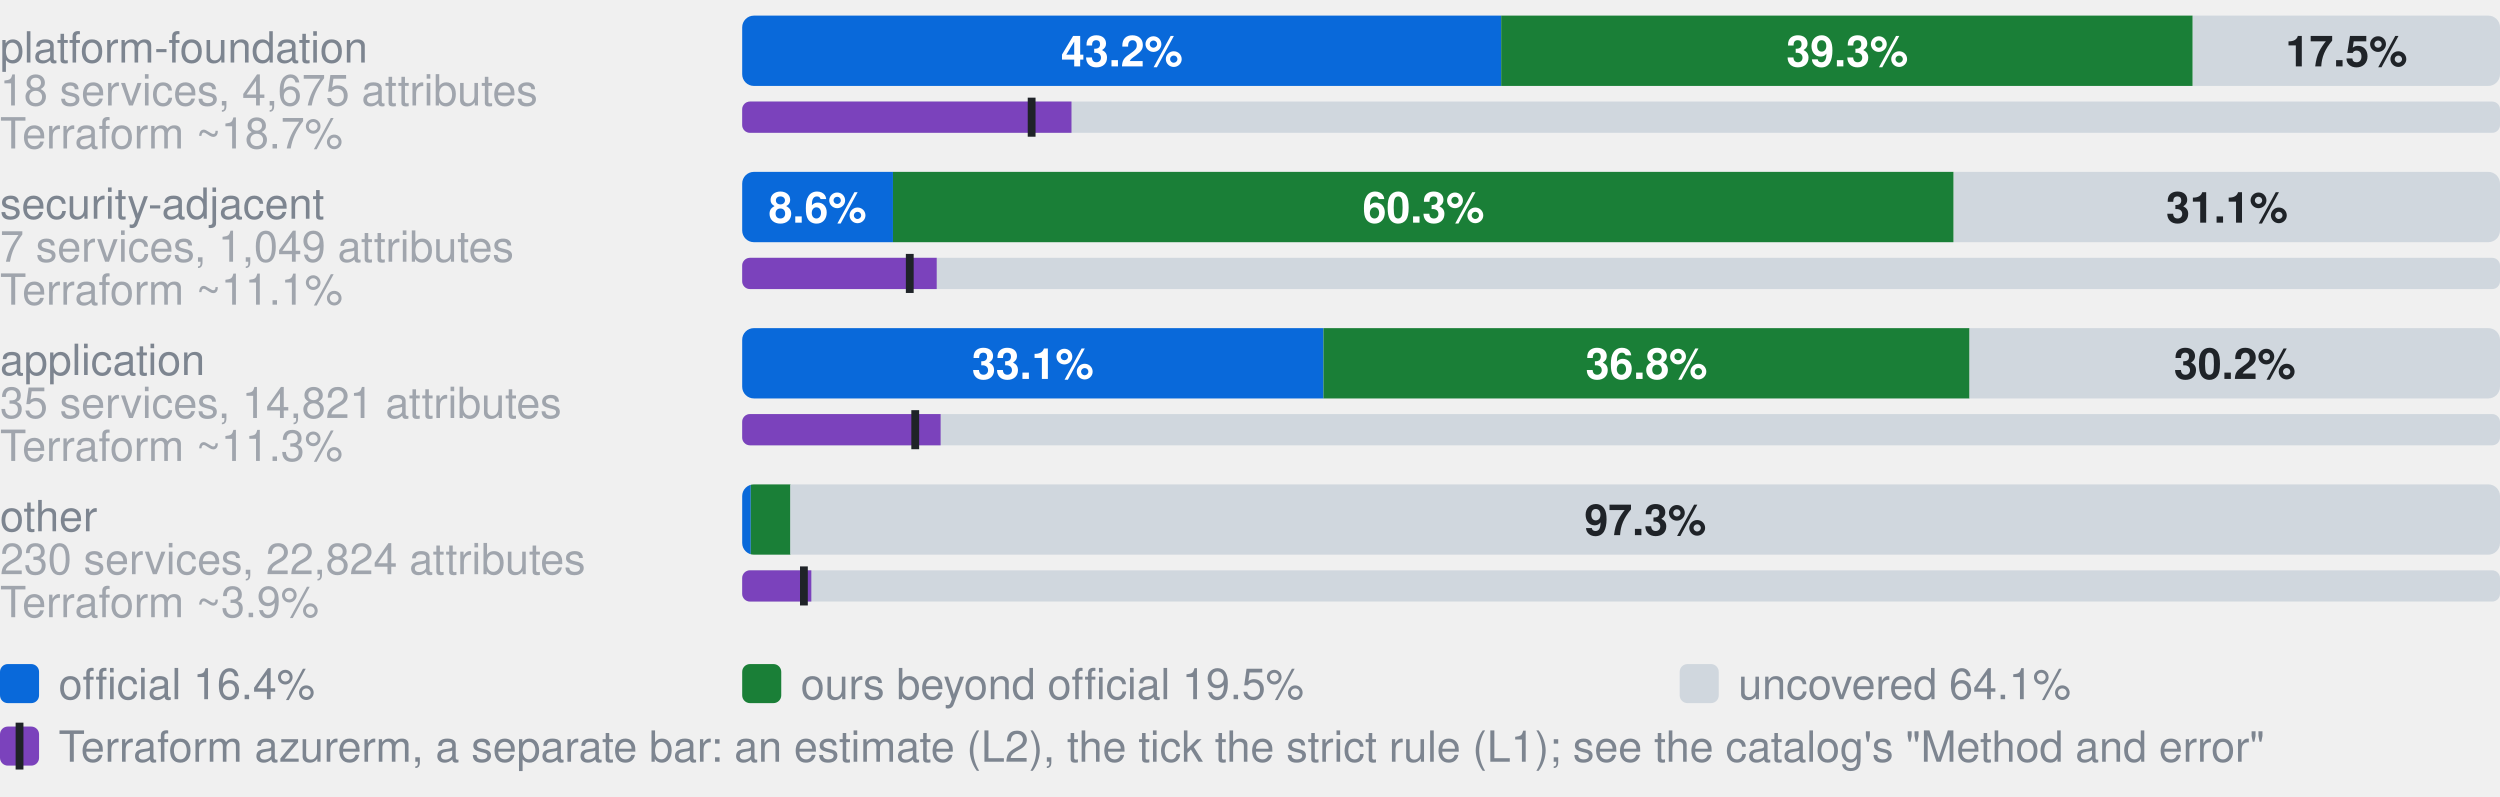
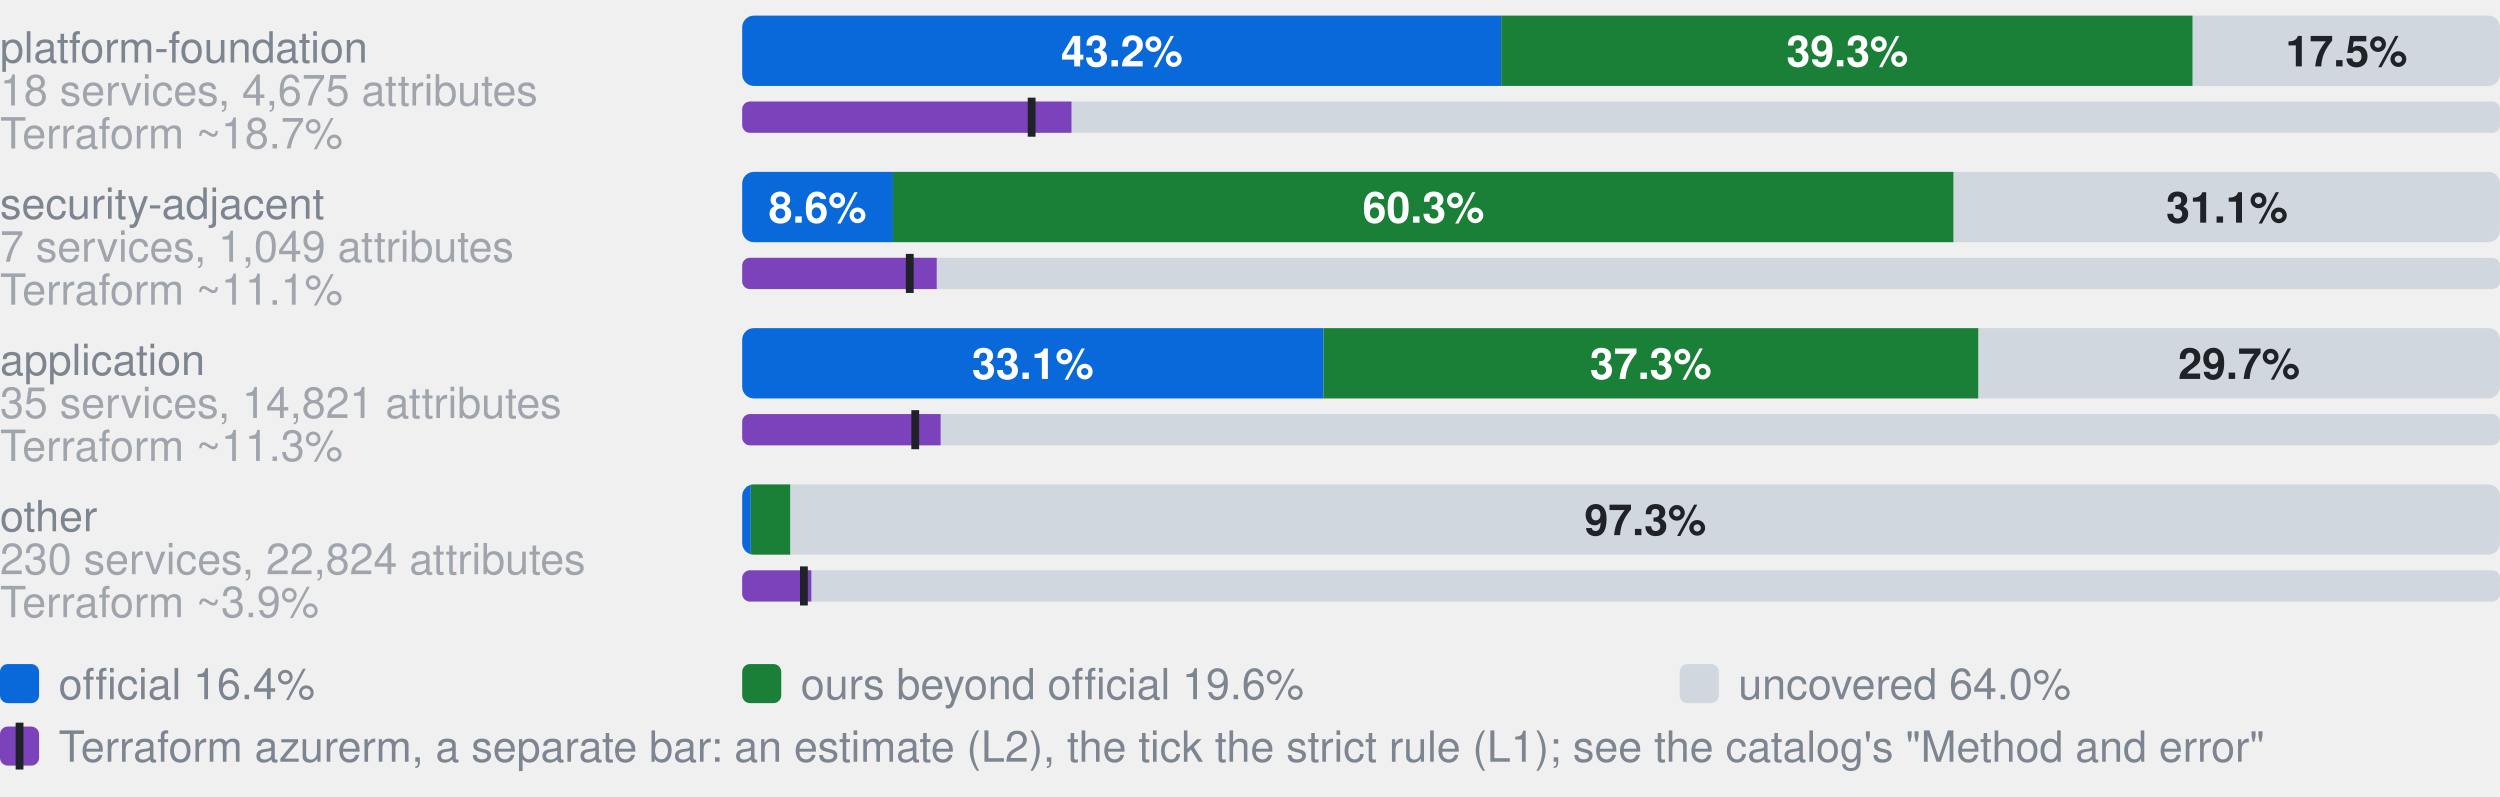
- <svg xmlns="http://www.w3.org/2000/svg" width="640" height="204" viewBox="0 0 640 204" role="img" aria-label="Coverage by category. platform-foundation, 18 services, 4,675 attributes: 43.2% official, 39.3% ours beyond official, 17.5% uncovered, of 4675 attributes; Terraform azurerm, an estimate: 18.7% (L2), 16.5% by the strict rule (L1); security-adjacent, 7 services, 1,049 attributes: 8.6% official, 60.3% ours beyond official, 31.1% uncovered, of 1049 attributes; Terraform azurerm, an estimate: 11.1% (L2), 9.5% by the strict rule (L1); application, 35 services, 14,821 attributes: 33.1% official, 36.8% ours beyond official, 30.2% uncovered, of 14821 attributes; Terraform azurerm, an estimate: 11.3% (L2), 9.8% by the strict rule (L1); other, 230 services, 22,824 attributes: 0.5% official, 2.3% ours beyond official, 97.3% uncovered, of 22824 attributes; Terraform azurerm, an estimate: 3.9% (L2), 3.5% by the strict rule (L1)">
+ <svg xmlns="http://www.w3.org/2000/svg" width="640" height="204" viewBox="0 0 640 204" role="img" aria-label="Coverage by category. platform-foundation, 18 services, 4,675 attributes: 43.2% official, 39.3% ours beyond official, 17.5% uncovered, of 4675 attributes; Terraform azurerm, an estimate: 18.7% (L2), 16.5% by the strict rule (L1); security-adjacent, 7 services, 1,049 attributes: 8.6% official, 60.3% ours beyond official, 31.1% uncovered, of 1049 attributes; Terraform azurerm, an estimate: 11.1% (L2), 9.5% by the strict rule (L1); application, 35 services, 14,821 attributes: 33.1% official, 37.3% ours beyond official, 29.7% uncovered, of 14821 attributes; Terraform azurerm, an estimate: 11.3% (L2), 9.8% by the strict rule (L1); other, 230 services, 22,824 attributes: 0.5% official, 2.3% ours beyond official, 97.3% uncovered, of 22824 attributes; Terraform azurerm, an estimate: 3.9% (L2), 3.5% by the strict rule (L1)">
  <style>text{font-family:-apple-system,BlinkMacSystemFont,"Segoe UI",Helvetica,Arial,sans-serif}.s{font-size:11px;font-weight:600}.t{font-size:11px;fill:#7d8590}.h{font-size:12px;font-weight:600;fill:#7d8590}</style>
  <text x="0" y="16.0" class="t">platform-foundation</text>
  <text x="0" y="27.0" class="t" opacity="0.7">18 services, 4,675 attributes</text>
  <clipPath id="g0">
    <rect x="190.0" y="4.0" width="450.0" height="18.0" rx="3" />
  </clipPath>
  <g clip-path="url(#g0)">
    <rect x="190.0" y="4.0" width="194.3" height="18.0" fill="#0969da" />
    <rect x="384.3" y="4.0" width="177.0" height="18.0" fill="#1a7f37" />
    <rect x="561.4" y="4.0" width="78.6" height="18.0" fill="#d0d7de" />
  </g>
  <text x="287.2" y="17.0" text-anchor="middle" fill="#fff" class="s">43.2%</text>
  <text x="472.9" y="17.0" text-anchor="middle" fill="#fff" class="s">39.3%</text>
  <text x="600.7" y="17.0" text-anchor="middle" fill="#1f2328" class="s">17.5%</text>
  <text x="0" y="38.0" class="t" opacity="0.7">Terraform ~18.7%</text>
  <clipPath id="t0">
    <rect x="190.0" y="26.0" width="450.0" height="8.0" rx="2" />
  </clipPath>
  <g clip-path="url(#t0)">
    <rect x="190.0" y="26.0" width="450.0" height="8.0" fill="#d0d7de" />
    <rect x="190.0" y="26.0" width="84.3" height="8.0" fill="#7b42bc" />
  </g>
  <rect x="263.1" y="25.0" width="2" height="10.0" fill="#1f2328" />
  <text x="0" y="56.0" class="t">security-adjacent</text>
  <text x="0" y="67.0" class="t" opacity="0.7">7 services, 1,049 attributes</text>
  <clipPath id="g1">
    <rect x="190.0" y="44.0" width="450.0" height="18.0" rx="3" />
  </clipPath>
  <g clip-path="url(#g1)">
    <rect x="190.0" y="44.0" width="38.6" height="18.0" fill="#0969da" />
    <rect x="228.6" y="44.0" width="271.5" height="18.0" fill="#1a7f37" />
    <rect x="500.2" y="44.0" width="139.8" height="18.0" fill="#d0d7de" />
  </g>
  <text x="209.3" y="57.0" text-anchor="middle" fill="#fff" class="s">8.6%</text>
  <text x="364.4" y="57.0" text-anchor="middle" fill="#fff" class="s">60.3%</text>
  <text x="570.1" y="57.0" text-anchor="middle" fill="#1f2328" class="s">31.1%</text>
  <text x="0" y="78.0" class="t" opacity="0.7">Terraform ~11.1%</text>
  <clipPath id="t1">
    <rect x="190.0" y="66.0" width="450.0" height="8.0" rx="2" />
  </clipPath>
  <g clip-path="url(#t1)">
    <rect x="190.0" y="66.0" width="450.0" height="8.0" fill="#d0d7de" />
    <rect x="190.0" y="66.0" width="49.8" height="8.0" fill="#7b42bc" />
  </g>
  <rect x="231.9" y="65.0" width="2" height="10.0" fill="#1f2328" />
  <text x="0" y="96.0" class="t">application</text>
  <text x="0" y="107.0" class="t" opacity="0.7">35 services, 14,821 attributes</text>
  <clipPath id="g2">
    <rect x="190.0" y="84.0" width="450.0" height="18.0" rx="3" />
  </clipPath>
  <g clip-path="url(#g2)">
    <rect x="190.0" y="84.0" width="148.8" height="18.0" fill="#0969da" />
-     <rect x="338.8" y="84.0" width="165.4" height="18.0" fill="#1a7f37" />
-     <rect x="504.2" y="84.0" width="135.8" height="18.0" fill="#d0d7de" />
+     <rect x="338.8" y="84.0" width="167.7" height="18.0" fill="#1a7f37" />
+     <rect x="506.5" y="84.0" width="133.5" height="18.0" fill="#d0d7de" />
  </g>
  <text x="264.4" y="97.0" text-anchor="middle" fill="#fff" class="s">33.1%</text>
-   <text x="421.5" y="97.0" text-anchor="middle" fill="#fff" class="s">36.8%</text>
-   <text x="572.1" y="97.0" text-anchor="middle" fill="#1f2328" class="s">30.2%</text>
+   <text x="422.6" y="97.0" text-anchor="middle" fill="#fff" class="s">37.3%</text>
+   <text x="573.2" y="97.0" text-anchor="middle" fill="#1f2328" class="s">29.7%</text>
  <text x="0" y="118.0" class="t" opacity="0.7">Terraform ~11.3%</text>
  <clipPath id="t2">
    <rect x="190.0" y="106.0" width="450.0" height="8.0" rx="2" />
  </clipPath>
  <g clip-path="url(#t2)">
    <rect x="190.0" y="106.0" width="450.0" height="8.0" fill="#d0d7de" />
    <rect x="190.0" y="106.0" width="50.8" height="8.0" fill="#7b42bc" />
  </g>
  <rect x="233.3" y="105.0" width="2" height="10.0" fill="#1f2328" />
  <text x="0" y="136.0" class="t">other</text>
  <text x="0" y="147.0" class="t" opacity="0.7">230 services, 22,824 attributes</text>
  <clipPath id="g3">
    <rect x="190.0" y="124.0" width="450.0" height="18.0" rx="3" />
  </clipPath>
  <g clip-path="url(#g3)">
    <rect x="190.0" y="124.0" width="2.2" height="18.0" fill="#0969da" />
    <rect x="192.2" y="124.0" width="10.2" height="18.0" fill="#1a7f37" />
    <rect x="202.3" y="124.0" width="437.7" height="18.0" fill="#d0d7de" />
  </g>
  <text x="421.2" y="137.0" text-anchor="middle" fill="#1f2328" class="s">97.3%</text>
  <text x="0" y="158.0" class="t" opacity="0.7">Terraform ~3.9%</text>
  <clipPath id="t3">
    <rect x="190.0" y="146.0" width="450.0" height="8.0" rx="2" />
  </clipPath>
  <g clip-path="url(#t3)">
    <rect x="190.0" y="146.0" width="450.0" height="8.0" fill="#d0d7de" />
    <rect x="190.0" y="146.0" width="17.7" height="8.0" fill="#7b42bc" />
  </g>
  <rect x="204.8" y="145.0" width="2" height="10.0" fill="#1f2328" />
  <rect x="0" y="170" width="10" height="10" rx="2" fill="#0969da" />
  <text x="15" y="179" class="t">official 16.4%</text>
  <rect x="190" y="170" width="10" height="10" rx="2" fill="#1a7f37" />
-   <text x="205" y="179" class="t">ours beyond official 19.5%</text>
+   <text x="205" y="179" class="t">ours beyond official 19.6%</text>
  <rect x="430" y="170" width="10" height="10" rx="2" fill="#d0d7de" />
-   <text x="445" y="179" class="t">uncovered 64.1%</text>
+   <text x="445" y="179" class="t">uncovered 64.0%</text>
  <rect x="0" y="186" width="10" height="10" rx="2" fill="#7b42bc" />
  <rect x="4" y="185" width="2" height="12" fill="#1f2328" />
  <text x="15" y="195" class="t">Terraform azurerm, a separate bar: an estimate (L2), the tick the strict rule (L1); see the catalog's "Method and error"</text>
</svg>
